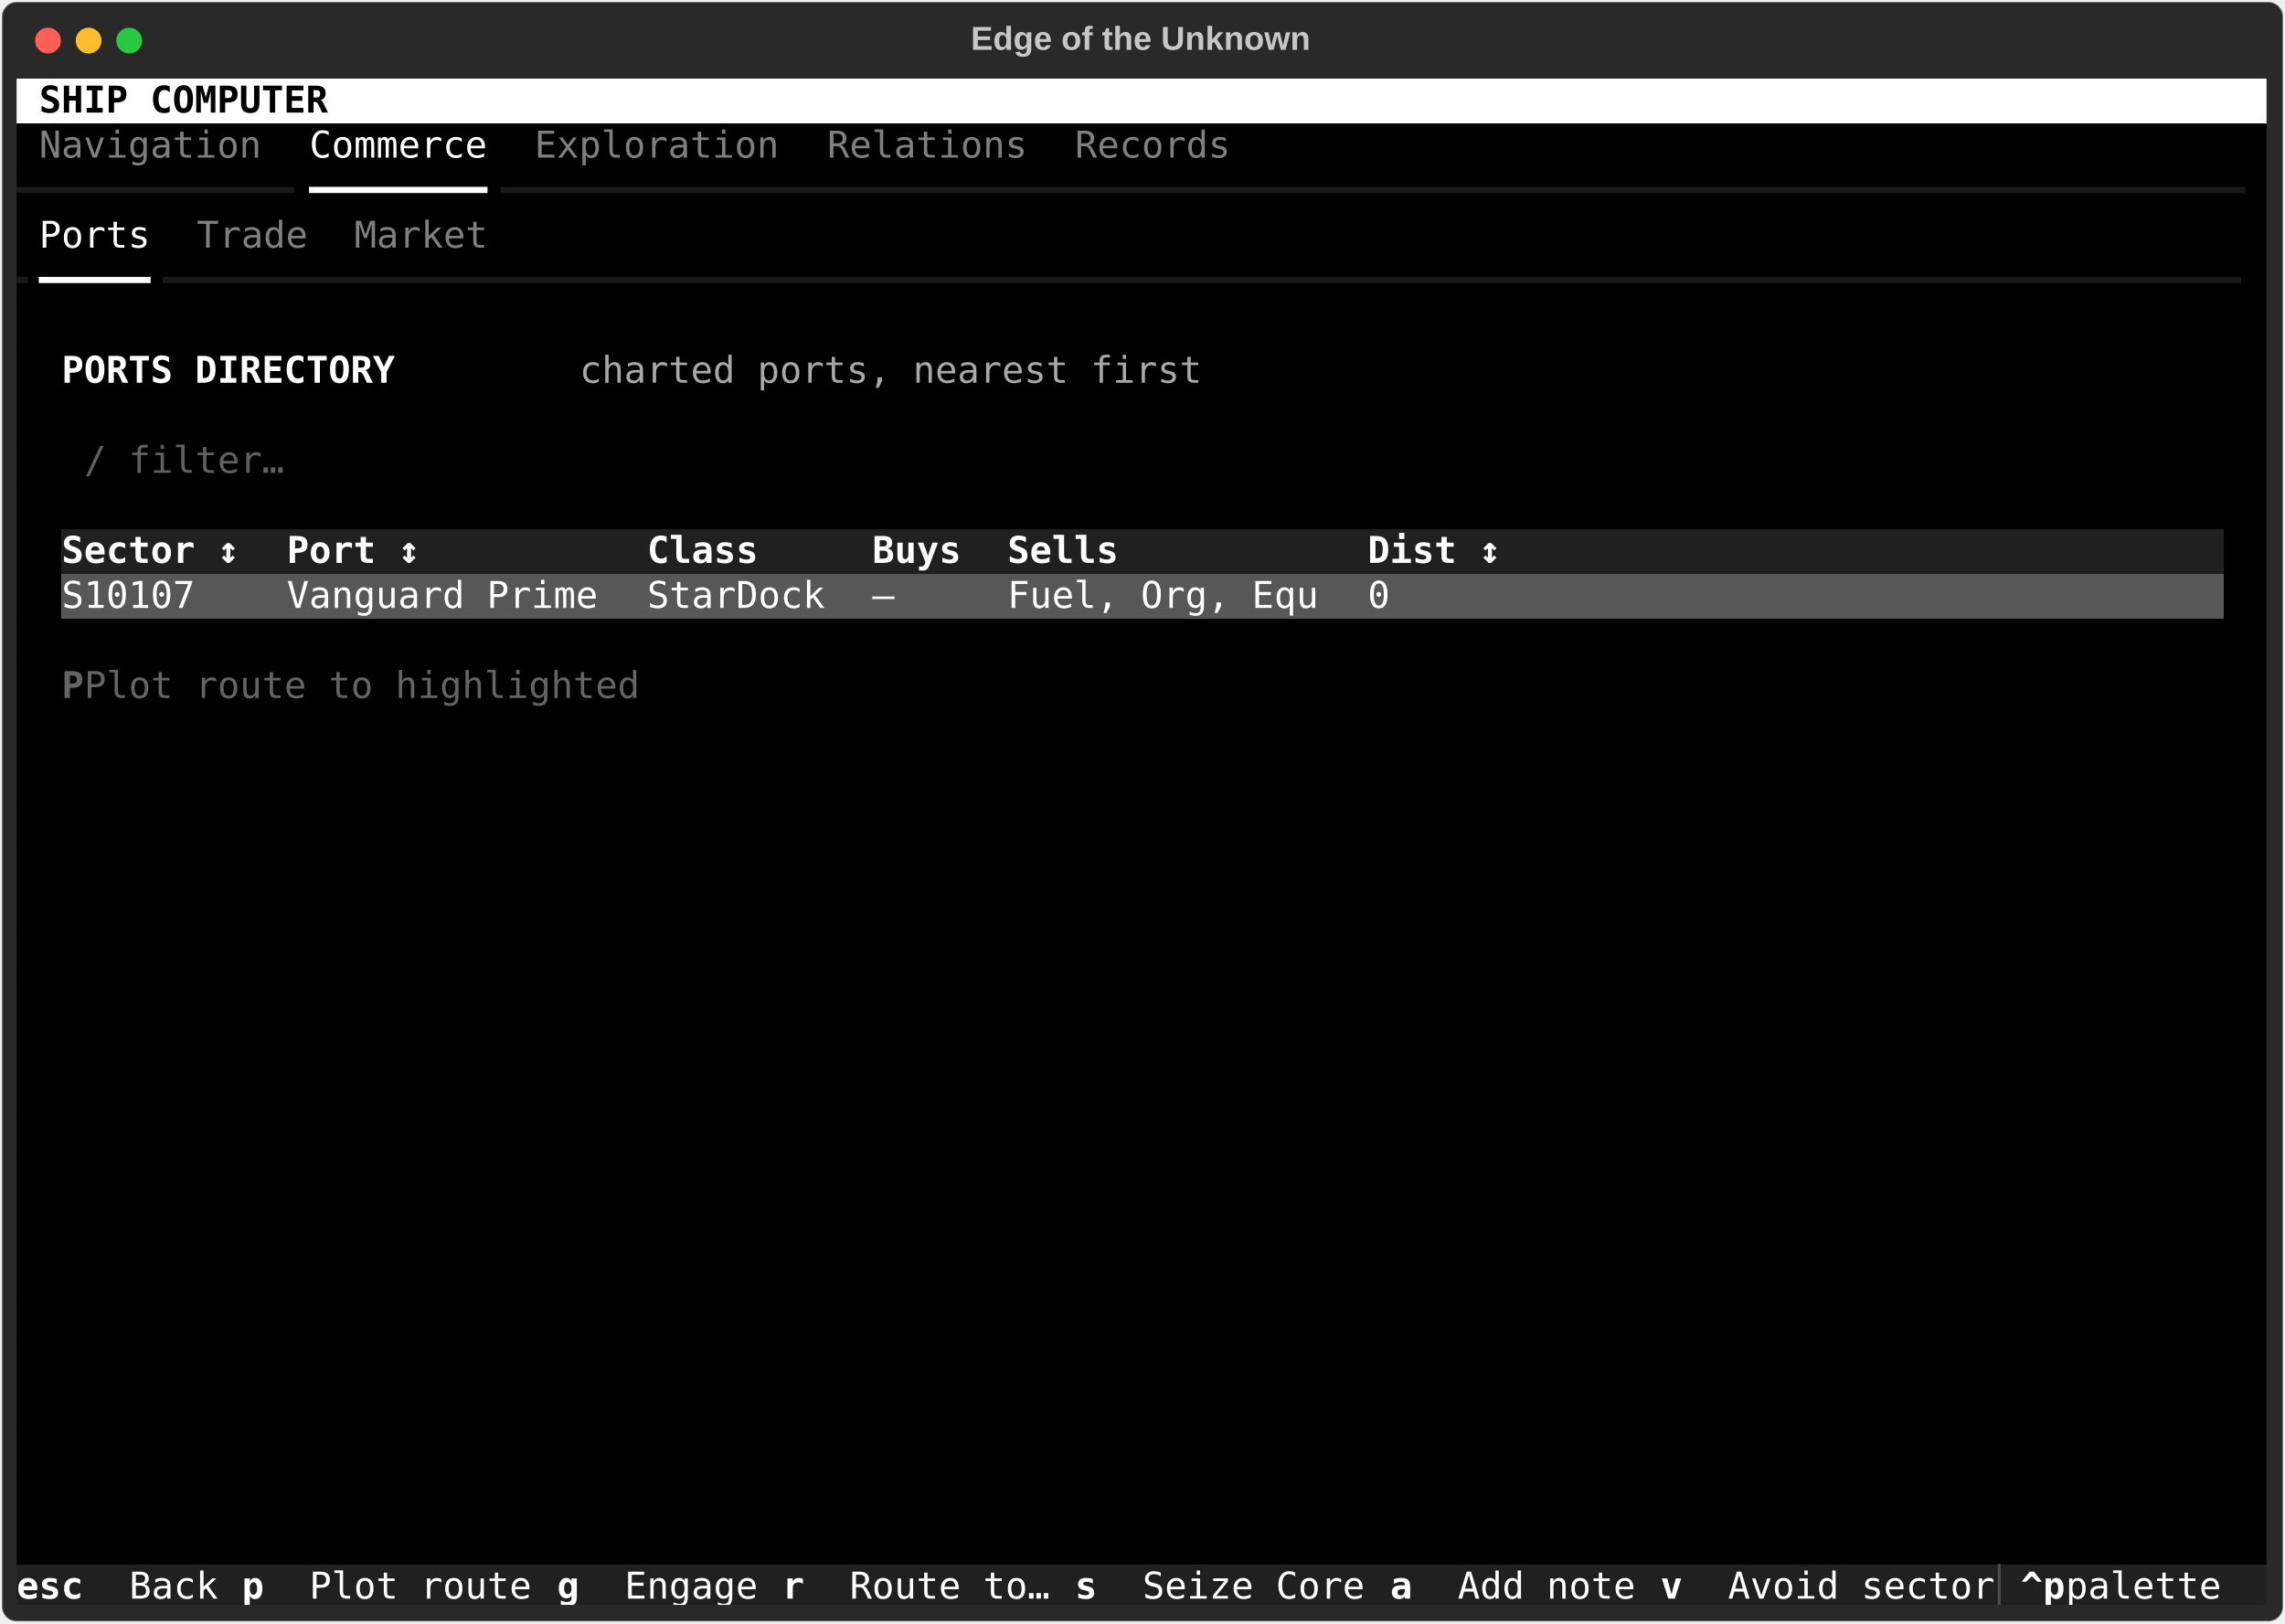
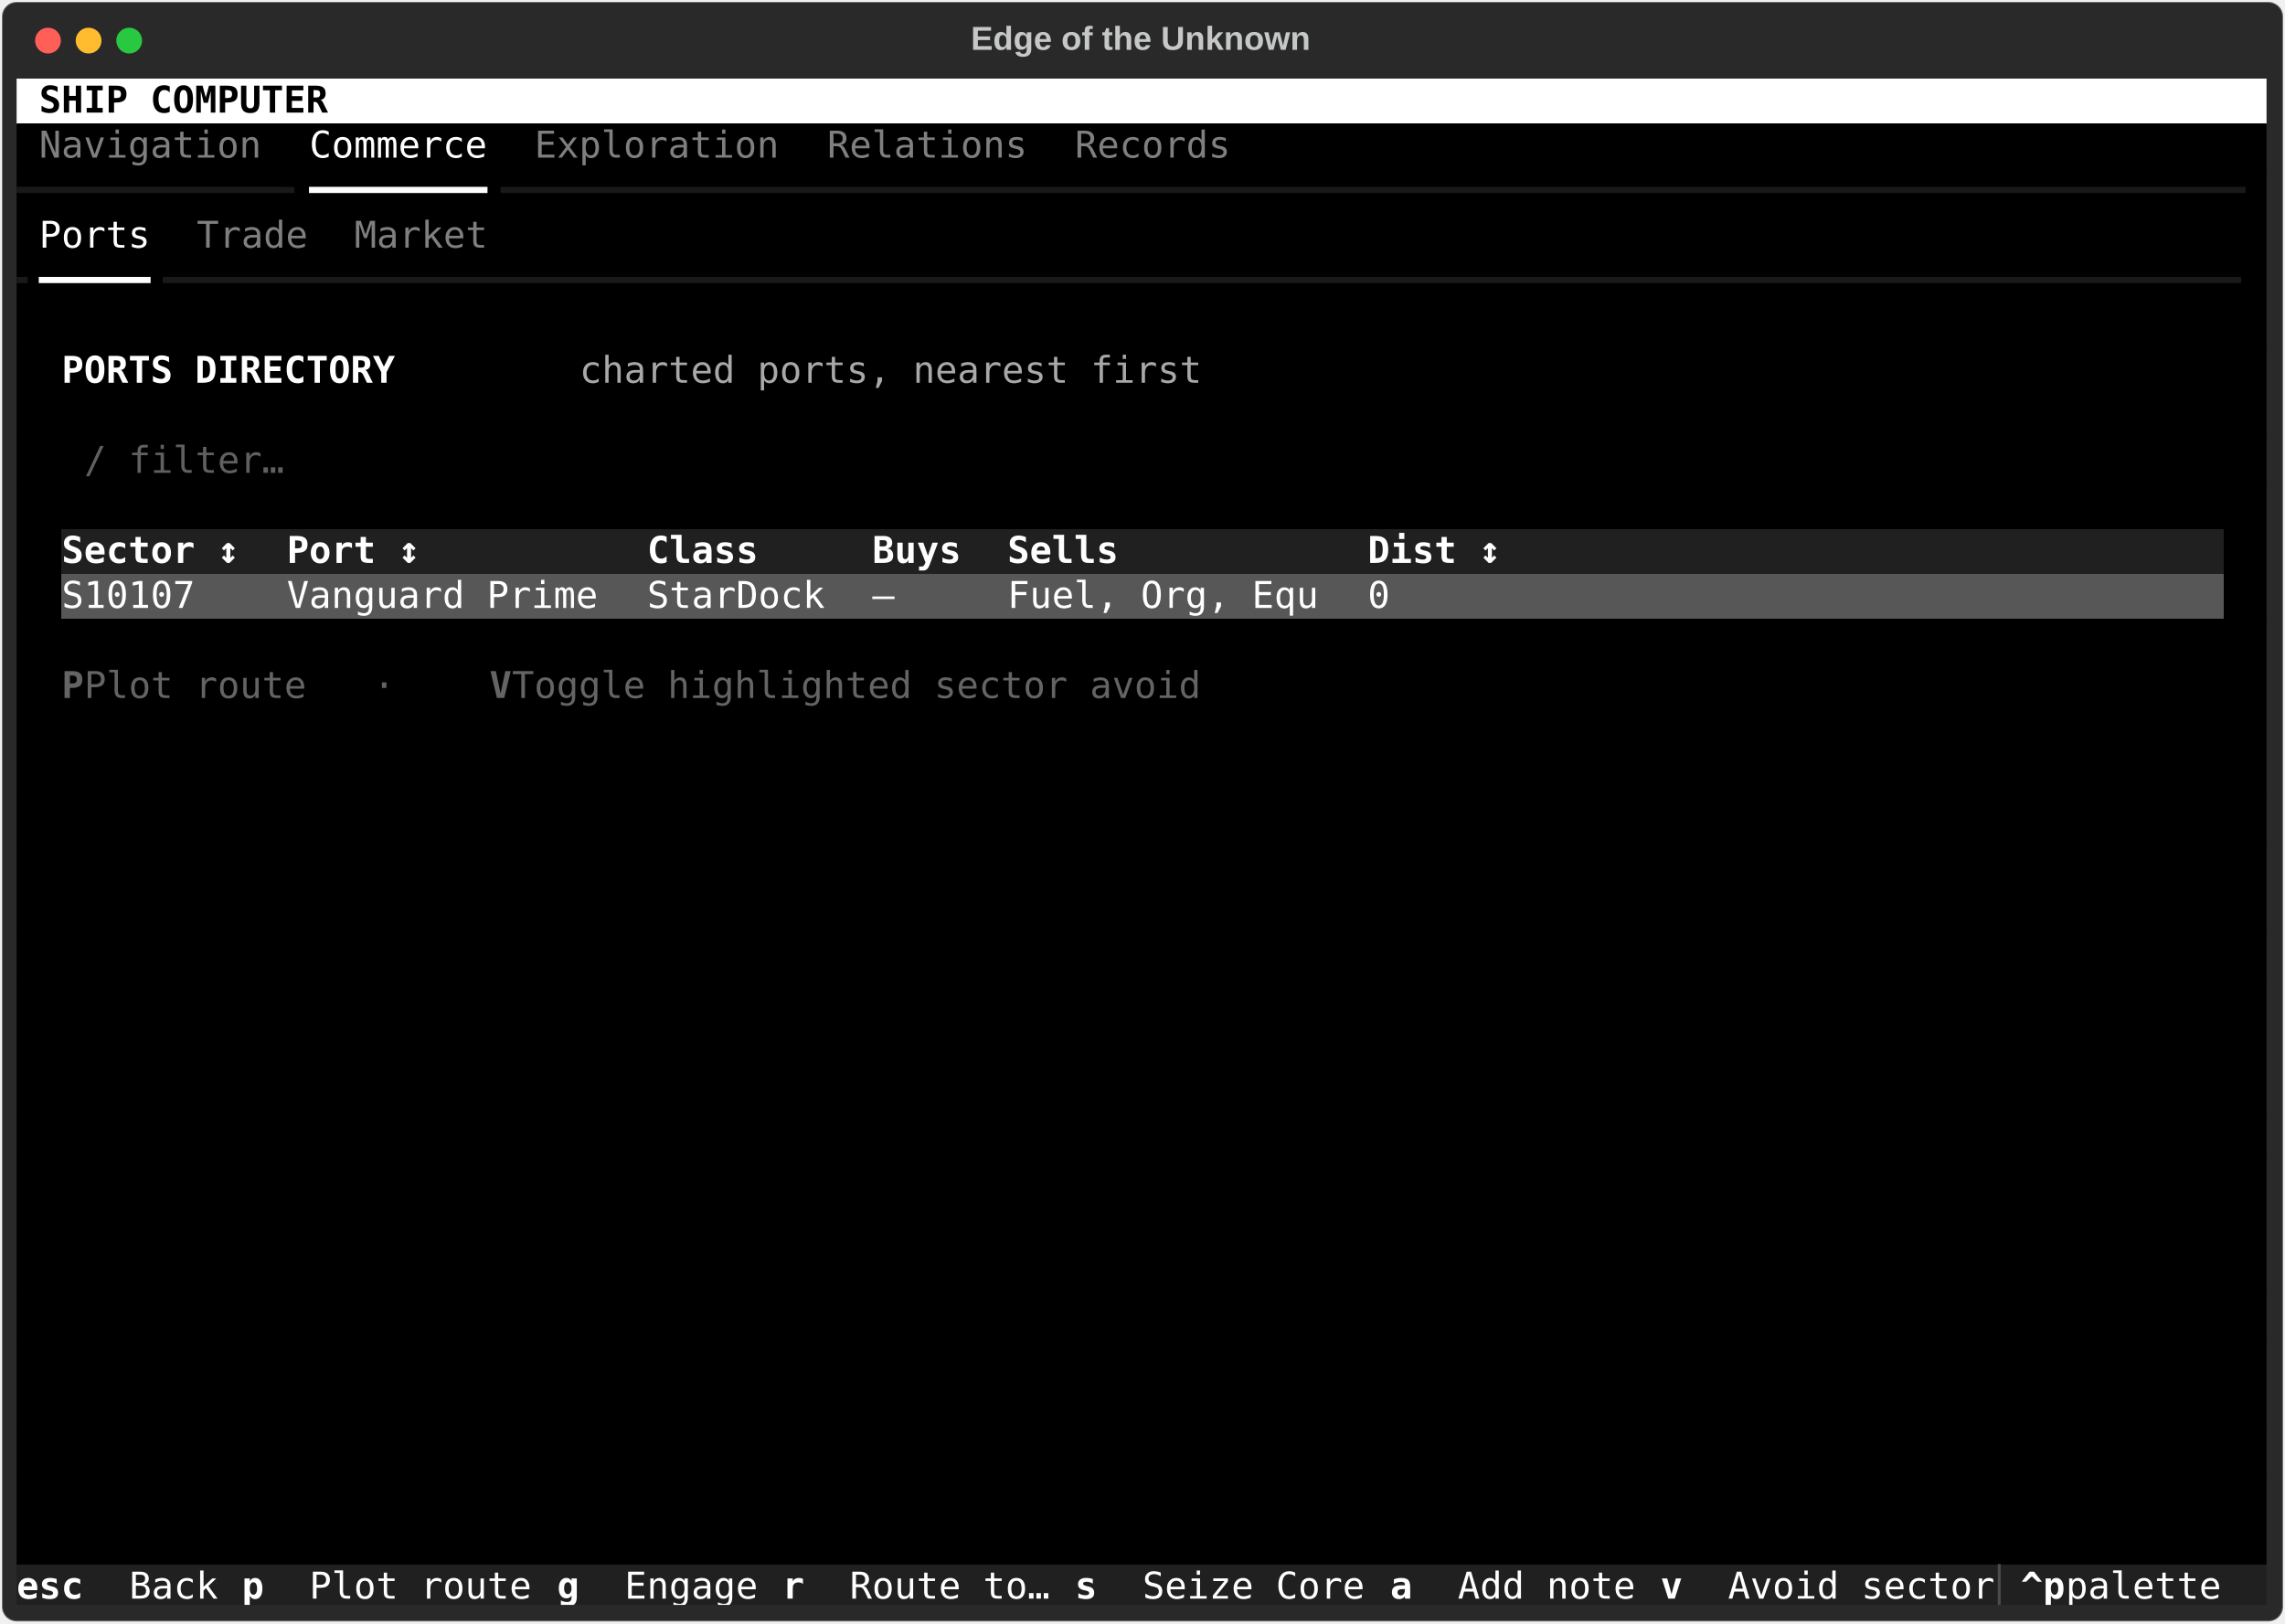
<svg xmlns="http://www.w3.org/2000/svg" class="rich-terminal" viewBox="0 0 1238 879.6">
  <style>

    @font-face {
        font-family: "Fira Code";
        src: local("FiraCode-Regular"),
                url("https://cdnjs.cloudflare.com/ajax/libs/firacode/6.2.0/woff2/FiraCode-Regular.woff2") format("woff2"),
                url("https://cdnjs.cloudflare.com/ajax/libs/firacode/6.2.0/woff/FiraCode-Regular.woff") format("woff");
        font-style: normal;
        font-weight: 400;
    }
    @font-face {
        font-family: "Fira Code";
        src: local("FiraCode-Bold"),
                url("https://cdnjs.cloudflare.com/ajax/libs/firacode/6.2.0/woff2/FiraCode-Bold.woff2") format("woff2"),
                url("https://cdnjs.cloudflare.com/ajax/libs/firacode/6.2.0/woff/FiraCode-Bold.woff") format("woff");
        font-style: bold;
        font-weight: 700;
    }

    .terminal-matrix {
        font-family: Fira Code, monospace;
        font-size: 20px;
        line-height: 24.4px;
        font-variant-east-asian: full-width;
    }

    .terminal-title {
        font-size: 18px;
        font-weight: bold;
        font-family: arial;
    }

    .terminal-r1 { fill: #c5c8c6 }
.terminal-r2 { fill: #000000;font-weight: bold }
.terminal-r3 { fill: #7f7f7f }
.terminal-r4 { fill: #ffffff }
.terminal-r5 { fill: #191919 }
.terminal-r6 { fill: #ffffff;font-weight: bold }
.terminal-r7 { fill: #a8a8a8 }
.terminal-r8 { fill: #606060 }
.terminal-r9 { fill: #999999 }
.terminal-r10 { fill: #646464;font-weight: bold }
.terminal-r11 { fill: #646464 }
.terminal-r12 { fill: #4c4c4c }
    </style>
  <defs>
    <clipPath id="terminal-clip-terminal">
      <rect x="0" y="0" width="1219.0" height="828.6" />
    </clipPath>
    <clipPath id="terminal-line-0">
      <rect x="0" y="1.5" width="1220" height="24.65" />
    </clipPath>
    <clipPath id="terminal-line-1">
      <rect x="0" y="25.9" width="1220" height="24.65" />
    </clipPath>
    <clipPath id="terminal-line-2">
      <rect x="0" y="50.3" width="1220" height="24.65" />
    </clipPath>
    <clipPath id="terminal-line-3">
      <rect x="0" y="74.7" width="1220" height="24.65" />
    </clipPath>
    <clipPath id="terminal-line-4">
      <rect x="0" y="99.1" width="1220" height="24.65" />
    </clipPath>
    <clipPath id="terminal-line-5">
      <rect x="0" y="123.5" width="1220" height="24.65" />
    </clipPath>
    <clipPath id="terminal-line-6">
      <rect x="0" y="147.9" width="1220" height="24.65" />
    </clipPath>
    <clipPath id="terminal-line-7">
      <rect x="0" y="172.3" width="1220" height="24.65" />
    </clipPath>
    <clipPath id="terminal-line-8">
      <rect x="0" y="196.7" width="1220" height="24.65" />
    </clipPath>
    <clipPath id="terminal-line-9">
      <rect x="0" y="221.1" width="1220" height="24.65" />
    </clipPath>
    <clipPath id="terminal-line-10">
      <rect x="0" y="245.5" width="1220" height="24.65" />
    </clipPath>
    <clipPath id="terminal-line-11">
      <rect x="0" y="269.9" width="1220" height="24.65" />
    </clipPath>
    <clipPath id="terminal-line-12">
      <rect x="0" y="294.3" width="1220" height="24.65" />
    </clipPath>
    <clipPath id="terminal-line-13">
      <rect x="0" y="318.7" width="1220" height="24.65" />
    </clipPath>
    <clipPath id="terminal-line-14">
      <rect x="0" y="343.1" width="1220" height="24.65" />
    </clipPath>
    <clipPath id="terminal-line-15">
      <rect x="0" y="367.5" width="1220" height="24.65" />
    </clipPath>
    <clipPath id="terminal-line-16">
      <rect x="0" y="391.9" width="1220" height="24.65" />
    </clipPath>
    <clipPath id="terminal-line-17">
      <rect x="0" y="416.3" width="1220" height="24.65" />
    </clipPath>
    <clipPath id="terminal-line-18">
      <rect x="0" y="440.7" width="1220" height="24.65" />
    </clipPath>
    <clipPath id="terminal-line-19">
      <rect x="0" y="465.1" width="1220" height="24.65" />
    </clipPath>
    <clipPath id="terminal-line-20">
      <rect x="0" y="489.5" width="1220" height="24.65" />
    </clipPath>
    <clipPath id="terminal-line-21">
      <rect x="0" y="513.9" width="1220" height="24.65" />
    </clipPath>
    <clipPath id="terminal-line-22">
      <rect x="0" y="538.3" width="1220" height="24.65" />
    </clipPath>
    <clipPath id="terminal-line-23">
      <rect x="0" y="562.7" width="1220" height="24.65" />
    </clipPath>
    <clipPath id="terminal-line-24">
      <rect x="0" y="587.1" width="1220" height="24.65" />
    </clipPath>
    <clipPath id="terminal-line-25">
      <rect x="0" y="611.5" width="1220" height="24.65" />
    </clipPath>
    <clipPath id="terminal-line-26">
      <rect x="0" y="635.9" width="1220" height="24.65" />
    </clipPath>
    <clipPath id="terminal-line-27">
      <rect x="0" y="660.3" width="1220" height="24.65" />
    </clipPath>
    <clipPath id="terminal-line-28">
      <rect x="0" y="684.7" width="1220" height="24.65" />
    </clipPath>
    <clipPath id="terminal-line-29">
      <rect x="0" y="709.1" width="1220" height="24.65" />
    </clipPath>
    <clipPath id="terminal-line-30">
      <rect x="0" y="733.5" width="1220" height="24.65" />
    </clipPath>
    <clipPath id="terminal-line-31">
      <rect x="0" y="757.9" width="1220" height="24.65" />
    </clipPath>
    <clipPath id="terminal-line-32">
      <rect x="0" y="782.3" width="1220" height="24.65" />
    </clipPath>
  </defs>
  <rect fill="#292929" stroke="rgba(255,255,255,0.35)" stroke-width="1" x="1" y="1" width="1236" height="877.6" rx="8" />
  <text class="terminal-title" fill="#c5c8c6" text-anchor="middle" x="618" y="27">Edge of the Unknown</text>
  <g transform="translate(26,22)">
    <circle cx="0" cy="0" r="7" fill="#ff5f57" />
    <circle cx="22" cy="0" r="7" fill="#febc2e" />
    <circle cx="44" cy="0" r="7" fill="#28c840" />
  </g>
  <g transform="translate(9, 41)" clip-path="url(#terminal-clip-terminal)">
    <rect fill="#ffffff" x="0" y="1.5" width="12.2" height="24.65" shape-rendering="crispEdges" />
    <rect fill="#ffffff" x="12.2" y="1.5" width="158.6" height="24.65" shape-rendering="crispEdges" />
    <rect fill="#ffffff" x="170.8" y="1.5" width="1049.2" height="24.65" shape-rendering="crispEdges" />
    <rect fill="#000000" x="0" y="25.9" width="12.2" height="24.65" shape-rendering="crispEdges" />
    <rect fill="#000000" x="12.2" y="25.9" width="122" height="24.65" shape-rendering="crispEdges" />
    <rect fill="#000000" x="134.2" y="25.9" width="24.4" height="24.65" shape-rendering="crispEdges" />
    <rect fill="#000000" x="158.6" y="25.9" width="97.6" height="24.65" shape-rendering="crispEdges" />
    <rect fill="#000000" x="256.2" y="25.9" width="24.4" height="24.65" shape-rendering="crispEdges" />
    <rect fill="#000000" x="280.6" y="25.9" width="134.2" height="24.65" shape-rendering="crispEdges" />
    <rect fill="#000000" x="414.8" y="25.9" width="24.4" height="24.65" shape-rendering="crispEdges" />
    <rect fill="#000000" x="439.2" y="25.9" width="109.8" height="24.65" shape-rendering="crispEdges" />
    <rect fill="#000000" x="549" y="25.9" width="24.4" height="24.65" shape-rendering="crispEdges" />
    <rect fill="#000000" x="573.4" y="25.9" width="85.4" height="24.65" shape-rendering="crispEdges" />
    <rect fill="#000000" x="658.8" y="25.9" width="561.2" height="24.65" shape-rendering="crispEdges" />
    <rect fill="#000000" x="0" y="50.3" width="158.6" height="24.65" shape-rendering="crispEdges" />
    <rect fill="#000000" x="158.6" y="50.3" width="97.6" height="24.65" shape-rendering="crispEdges" />
    <rect fill="#000000" x="256.2" y="50.3" width="963.8" height="24.65" shape-rendering="crispEdges" />
    <rect fill="#000000" x="0" y="74.7" width="12.2" height="24.65" shape-rendering="crispEdges" />
    <rect fill="#000000" x="12.2" y="74.7" width="61" height="24.65" shape-rendering="crispEdges" />
    <rect fill="#000000" x="73.2" y="74.7" width="24.4" height="24.65" shape-rendering="crispEdges" />
    <rect fill="#000000" x="97.6" y="74.7" width="61" height="24.65" shape-rendering="crispEdges" />
    <rect fill="#000000" x="158.6" y="74.7" width="24.4" height="24.65" shape-rendering="crispEdges" />
    <rect fill="#000000" x="183" y="74.7" width="73.2" height="24.65" shape-rendering="crispEdges" />
    <rect fill="#000000" x="256.2" y="74.7" width="963.8" height="24.65" shape-rendering="crispEdges" />
    <rect fill="#000000" x="0" y="99.1" width="12.2" height="24.65" shape-rendering="crispEdges" />
    <rect fill="#000000" x="12.2" y="99.1" width="61" height="24.65" shape-rendering="crispEdges" />
    <rect fill="#000000" x="73.2" y="99.1" width="1146.8" height="24.65" shape-rendering="crispEdges" />
    <rect fill="#000000" x="0" y="123.5" width="1220" height="24.65" shape-rendering="crispEdges" />
    <rect fill="#000000" x="0" y="147.9" width="24.4" height="24.65" shape-rendering="crispEdges" />
    <rect fill="#000000" x="24.4" y="147.9" width="183" height="24.65" shape-rendering="crispEdges" />
    <rect fill="#000000" x="207.4" y="147.9" width="97.6" height="24.65" shape-rendering="crispEdges" />
    <rect fill="#000000" x="305" y="147.9" width="341.6" height="24.65" shape-rendering="crispEdges" />
    <rect fill="#000000" x="646.6" y="147.9" width="573.4" height="24.65" shape-rendering="crispEdges" />
    <rect fill="#000000" x="0" y="172.3" width="1220" height="24.65" shape-rendering="crispEdges" />
    <rect fill="#000000" x="0" y="196.7" width="36.6" height="24.65" shape-rendering="crispEdges" />
    <rect fill="#000000" x="36.6" y="196.7" width="109.8" height="24.65" shape-rendering="crispEdges" />
    <rect fill="#000000" x="146.4" y="196.7" width="1037" height="24.65" shape-rendering="crispEdges" />
    <rect fill="#000000" x="1183.4" y="196.7" width="36.6" height="24.65" shape-rendering="crispEdges" />
    <rect fill="#000000" x="0" y="221.1" width="1220" height="24.65" shape-rendering="crispEdges" />
    <rect fill="#000000" x="0" y="245.5" width="24.4" height="24.65" shape-rendering="crispEdges" />
    <rect fill="#202020" x="24.4" y="245.5" width="122" height="24.65" shape-rendering="crispEdges" />
    <rect fill="#202020" x="146.4" y="245.5" width="195.2" height="24.65" shape-rendering="crispEdges" />
    <rect fill="#202020" x="341.6" y="245.5" width="122" height="24.65" shape-rendering="crispEdges" />
    <rect fill="#202020" x="463.6" y="245.5" width="73.2" height="24.65" shape-rendering="crispEdges" />
    <rect fill="#202020" x="536.8" y="245.5" width="195.2" height="24.65" shape-rendering="crispEdges" />
    <rect fill="#202020" x="732" y="245.5" width="97.6" height="24.65" shape-rendering="crispEdges" />
    <rect fill="#202020" x="829.6" y="245.5" width="366" height="24.65" shape-rendering="crispEdges" />
    <rect fill="#000000" x="1195.6" y="245.5" width="24.4" height="24.65" shape-rendering="crispEdges" />
    <rect fill="#000000" x="0" y="269.9" width="24.4" height="24.65" shape-rendering="crispEdges" />
    <rect fill="#575757" x="24.4" y="269.9" width="122" height="24.65" shape-rendering="crispEdges" />
    <rect fill="#575757" x="146.4" y="269.9" width="195.2" height="24.65" shape-rendering="crispEdges" />
    <rect fill="#575757" x="341.6" y="269.9" width="122" height="24.65" shape-rendering="crispEdges" />
    <rect fill="#575757" x="463.6" y="269.9" width="73.2" height="24.65" shape-rendering="crispEdges" />
    <rect fill="#575757" x="536.8" y="269.9" width="195.2" height="24.65" shape-rendering="crispEdges" />
    <rect fill="#575757" x="732" y="269.9" width="97.6" height="24.65" shape-rendering="crispEdges" />
    <rect fill="#575757" x="829.6" y="269.9" width="366" height="24.65" shape-rendering="crispEdges" />
    <rect fill="#000000" x="1195.6" y="269.9" width="24.4" height="24.65" shape-rendering="crispEdges" />
    <rect fill="#000000" x="0" y="294.3" width="1220" height="24.65" shape-rendering="crispEdges" />
    <rect fill="#000000" x="0" y="318.7" width="24.4" height="24.65" shape-rendering="crispEdges" />
    <rect fill="#000000" x="24.4" y="318.7" width="12.2" height="24.65" shape-rendering="crispEdges" />
-     <rect fill="#000000" x="36.6" y="318.7" width="317.2" height="24.65" shape-rendering="crispEdges" />
-     <rect fill="#000000" x="353.8" y="318.7" width="866.2" height="24.65" shape-rendering="crispEdges" />
+     <rect fill="#000000" x="36.6" y="318.7" width="219.6" height="24.65" shape-rendering="crispEdges" />
+     <rect fill="#000000" x="256.2" y="318.7" width="12.2" height="24.65" shape-rendering="crispEdges" />
+     <rect fill="#000000" x="268.4" y="318.7" width="390.4" height="24.65" shape-rendering="crispEdges" />
+     <rect fill="#000000" x="658.8" y="318.7" width="561.2" height="24.65" shape-rendering="crispEdges" />
    <rect fill="#000000" x="0" y="343.1" width="1220" height="24.65" shape-rendering="crispEdges" />
    <rect fill="#000000" x="0" y="367.5" width="1220" height="24.65" shape-rendering="crispEdges" />
    <rect fill="#000000" x="0" y="391.9" width="1220" height="24.65" shape-rendering="crispEdges" />
    <rect fill="#000000" x="0" y="416.3" width="1220" height="24.65" shape-rendering="crispEdges" />
    <rect fill="#000000" x="0" y="440.7" width="1220" height="24.65" shape-rendering="crispEdges" />
    <rect fill="#000000" x="0" y="465.1" width="1220" height="24.65" shape-rendering="crispEdges" />
    <rect fill="#000000" x="0" y="489.5" width="1220" height="24.65" shape-rendering="crispEdges" />
    <rect fill="#000000" x="0" y="513.9" width="1220" height="24.65" shape-rendering="crispEdges" />
    <rect fill="#000000" x="0" y="538.3" width="1220" height="24.65" shape-rendering="crispEdges" />
    <rect fill="#000000" x="0" y="562.7" width="1220" height="24.65" shape-rendering="crispEdges" />
    <rect fill="#000000" x="0" y="587.1" width="1220" height="24.65" shape-rendering="crispEdges" />
    <rect fill="#000000" x="0" y="611.5" width="1220" height="24.65" shape-rendering="crispEdges" />
    <rect fill="#000000" x="0" y="635.9" width="1220" height="24.65" shape-rendering="crispEdges" />
    <rect fill="#000000" x="0" y="660.3" width="1220" height="24.65" shape-rendering="crispEdges" />
    <rect fill="#000000" x="0" y="684.7" width="1220" height="24.65" shape-rendering="crispEdges" />
    <rect fill="#000000" x="0" y="709.1" width="1220" height="24.65" shape-rendering="crispEdges" />
    <rect fill="#000000" x="0" y="733.5" width="1220" height="24.65" shape-rendering="crispEdges" />
    <rect fill="#000000" x="0" y="757.9" width="1220" height="24.65" shape-rendering="crispEdges" />
    <rect fill="#000000" x="0" y="782.3" width="1220" height="24.65" shape-rendering="crispEdges" />
    <rect fill="#202020" x="0" y="806.7" width="61" height="24.65" shape-rendering="crispEdges" />
    <rect fill="#202020" x="61" y="806.7" width="61" height="24.65" shape-rendering="crispEdges" />
    <rect fill="#202020" x="122" y="806.7" width="36.6" height="24.65" shape-rendering="crispEdges" />
    <rect fill="#202020" x="158.6" y="806.7" width="134.2" height="24.65" shape-rendering="crispEdges" />
    <rect fill="#202020" x="292.8" y="806.7" width="36.6" height="24.65" shape-rendering="crispEdges" />
    <rect fill="#202020" x="329.4" y="806.7" width="85.4" height="24.65" shape-rendering="crispEdges" />
    <rect fill="#202020" x="414.8" y="806.7" width="36.6" height="24.65" shape-rendering="crispEdges" />
    <rect fill="#202020" x="451.4" y="806.7" width="122" height="24.65" shape-rendering="crispEdges" />
    <rect fill="#202020" x="573.4" y="806.7" width="36.6" height="24.65" shape-rendering="crispEdges" />
    <rect fill="#202020" x="610" y="806.7" width="134.2" height="24.65" shape-rendering="crispEdges" />
    <rect fill="#202020" x="744.2" y="806.7" width="36.6" height="24.65" shape-rendering="crispEdges" />
    <rect fill="#202020" x="780.8" y="806.7" width="109.8" height="24.65" shape-rendering="crispEdges" />
    <rect fill="#202020" x="890.6" y="806.7" width="36.6" height="24.65" shape-rendering="crispEdges" />
    <rect fill="#202020" x="927.2" y="806.7" width="146.4" height="24.65" shape-rendering="crispEdges" />
    <rect fill="#202020" x="1073.6" y="806.7" width="12.2" height="24.65" shape-rendering="crispEdges" />
    <rect fill="#202020" x="1085.8" y="806.7" width="24.4" height="24.65" shape-rendering="crispEdges" />
    <rect fill="#202020" x="1110.2" y="806.7" width="97.6" height="24.65" shape-rendering="crispEdges" />
    <rect fill="#202020" x="1207.8" y="806.7" width="12.2" height="24.65" shape-rendering="crispEdges" />
    <g class="terminal-matrix">
      <text class="terminal-r2" x="12.2" y="20" textLength="158.6" clip-path="url(#terminal-line-0)">SHIP COMPUTER</text>
      <text class="terminal-r1" x="1220" y="20" textLength="12.2" clip-path="url(#terminal-line-0)">
</text>
      <text class="terminal-r3" x="12.2" y="44.4" textLength="122" clip-path="url(#terminal-line-1)">Navigation</text>
      <text class="terminal-r4" x="158.6" y="44.4" textLength="97.6" clip-path="url(#terminal-line-1)">Commerce</text>
      <text class="terminal-r3" x="280.6" y="44.4" textLength="134.2" clip-path="url(#terminal-line-1)">Exploration</text>
      <text class="terminal-r3" x="439.2" y="44.4" textLength="109.8" clip-path="url(#terminal-line-1)">Relations</text>
      <text class="terminal-r3" x="573.4" y="44.4" textLength="85.4" clip-path="url(#terminal-line-1)">Records</text>
      <text class="terminal-r1" x="1220" y="44.4" textLength="12.2" clip-path="url(#terminal-line-1)">
</text>
      <text class="terminal-r5" x="0" y="68.8" textLength="158.6" clip-path="url(#terminal-line-2)">━━━━━━━━━━━━╸</text>
      <text class="terminal-r4" x="158.6" y="68.8" textLength="97.6" clip-path="url(#terminal-line-2)">━━━━━━━━</text>
      <text class="terminal-r5" x="256.2" y="68.8" textLength="963.8" clip-path="url(#terminal-line-2)">╺━━━━━━━━━━━━━━━━━━━━━━━━━━━━━━━━━━━━━━━━━━━━━━━━━━━━━━━━━━━━━━━━━━━━━━━━━━━━━━</text>
      <text class="terminal-r1" x="1220" y="68.8" textLength="12.2" clip-path="url(#terminal-line-2)">
</text>
      <text class="terminal-r4" x="12.2" y="93.2" textLength="61" clip-path="url(#terminal-line-3)">Ports</text>
      <text class="terminal-r3" x="97.6" y="93.2" textLength="61" clip-path="url(#terminal-line-3)">Trade</text>
      <text class="terminal-r3" x="183" y="93.2" textLength="73.2" clip-path="url(#terminal-line-3)">Market</text>
      <text class="terminal-r1" x="1220" y="93.2" textLength="12.2" clip-path="url(#terminal-line-3)">
</text>
      <text class="terminal-r5" x="0" y="117.6" textLength="12.2" clip-path="url(#terminal-line-4)">╸</text>
      <text class="terminal-r4" x="12.2" y="117.6" textLength="61" clip-path="url(#terminal-line-4)">━━━━━</text>
      <text class="terminal-r5" x="73.2" y="117.6" textLength="1146.8" clip-path="url(#terminal-line-4)">╺━━━━━━━━━━━━━━━━━━━━━━━━━━━━━━━━━━━━━━━━━━━━━━━━━━━━━━━━━━━━━━━━━━━━━━━━━━━━━━━━━━━━━━━━━━━━━</text>
      <text class="terminal-r1" x="1220" y="117.6" textLength="12.2" clip-path="url(#terminal-line-4)">
</text>
      <text class="terminal-r1" x="1220" y="142" textLength="12.2" clip-path="url(#terminal-line-5)">
</text>
      <text class="terminal-r6" x="24.4" y="166.4" textLength="183" clip-path="url(#terminal-line-6)">PORTS DIRECTORY</text>
      <text class="terminal-r7" x="305" y="166.4" textLength="341.6" clip-path="url(#terminal-line-6)">charted ports, nearest first</text>
      <text class="terminal-r1" x="1220" y="166.4" textLength="12.2" clip-path="url(#terminal-line-6)">
</text>
      <text class="terminal-r1" x="1220" y="190.8" textLength="12.2" clip-path="url(#terminal-line-7)">
</text>
      <text class="terminal-r8" x="36.6" y="215.2" textLength="109.8" clip-path="url(#terminal-line-8)">/ filter…</text>
      <text class="terminal-r1" x="1220" y="215.2" textLength="12.2" clip-path="url(#terminal-line-8)">
</text>
      <text class="terminal-r1" x="1220" y="239.6" textLength="12.2" clip-path="url(#terminal-line-9)">
</text>
      <text class="terminal-r6" x="24.4" y="264" textLength="122" clip-path="url(#terminal-line-10)"> Sector ↕ </text>
      <text class="terminal-r6" x="146.4" y="264" textLength="195.2" clip-path="url(#terminal-line-10)"> Port ↕         </text>
      <text class="terminal-r6" x="341.6" y="264" textLength="122" clip-path="url(#terminal-line-10)"> Class    </text>
      <text class="terminal-r6" x="463.6" y="264" textLength="73.2" clip-path="url(#terminal-line-10)"> Buys </text>
      <text class="terminal-r6" x="536.8" y="264" textLength="195.2" clip-path="url(#terminal-line-10)"> Sells          </text>
      <text class="terminal-r6" x="732" y="264" textLength="97.6" clip-path="url(#terminal-line-10)"> Dist ↕ </text>
      <text class="terminal-r1" x="1220" y="264" textLength="12.2" clip-path="url(#terminal-line-10)">
</text>
      <text class="terminal-r4" x="24.4" y="288.4" textLength="122" clip-path="url(#terminal-line-11)"> S10107   </text>
      <text class="terminal-r4" x="146.4" y="288.4" textLength="195.2" clip-path="url(#terminal-line-11)"> Vanguard Prime </text>
      <text class="terminal-r4" x="341.6" y="288.4" textLength="122" clip-path="url(#terminal-line-11)"> StarDock </text>
      <text class="terminal-r4" x="463.6" y="288.4" textLength="73.2" clip-path="url(#terminal-line-11)"> —    </text>
      <text class="terminal-r4" x="536.8" y="288.4" textLength="195.2" clip-path="url(#terminal-line-11)"> Fuel, Org, Equ </text>
      <text class="terminal-r4" x="732" y="288.4" textLength="97.6" clip-path="url(#terminal-line-11)">      0 </text>
      <text class="terminal-r1" x="1220" y="288.4" textLength="12.2" clip-path="url(#terminal-line-11)">
</text>
      <text class="terminal-r1" x="1220" y="312.8" textLength="12.2" clip-path="url(#terminal-line-12)">
</text>
      <text class="terminal-r10" x="24.4" y="337.2" textLength="12.2" clip-path="url(#terminal-line-13)">P</text>
-       <text class="terminal-r11" x="36.6" y="337.2" textLength="317.2" clip-path="url(#terminal-line-13)"> Plot route to highlighted</text>
+       <text class="terminal-r11" x="36.6" y="337.2" textLength="219.6" clip-path="url(#terminal-line-13)"> Plot route   ·   </text>
+       <text class="terminal-r10" x="256.2" y="337.2" textLength="12.2" clip-path="url(#terminal-line-13)">V</text>
+       <text class="terminal-r11" x="268.4" y="337.2" textLength="390.4" clip-path="url(#terminal-line-13)"> Toggle highlighted sector avoid</text>
      <text class="terminal-r1" x="1220" y="337.2" textLength="12.2" clip-path="url(#terminal-line-13)">
</text>
      <text class="terminal-r1" x="1220" y="361.6" textLength="12.2" clip-path="url(#terminal-line-14)">
</text>
      <text class="terminal-r1" x="1220" y="386" textLength="12.2" clip-path="url(#terminal-line-15)">
</text>
      <text class="terminal-r1" x="1220" y="410.4" textLength="12.2" clip-path="url(#terminal-line-16)">
</text>
      <text class="terminal-r1" x="1220" y="434.8" textLength="12.2" clip-path="url(#terminal-line-17)">
</text>
      <text class="terminal-r1" x="1220" y="459.2" textLength="12.2" clip-path="url(#terminal-line-18)">
</text>
      <text class="terminal-r1" x="1220" y="483.6" textLength="12.2" clip-path="url(#terminal-line-19)">
</text>
      <text class="terminal-r1" x="1220" y="508" textLength="12.2" clip-path="url(#terminal-line-20)">
</text>
      <text class="terminal-r1" x="1220" y="532.4" textLength="12.2" clip-path="url(#terminal-line-21)">
</text>
      <text class="terminal-r1" x="1220" y="556.8" textLength="12.2" clip-path="url(#terminal-line-22)">
</text>
      <text class="terminal-r1" x="1220" y="581.2" textLength="12.2" clip-path="url(#terminal-line-23)">
</text>
      <text class="terminal-r1" x="1220" y="605.6" textLength="12.2" clip-path="url(#terminal-line-24)">
</text>
      <text class="terminal-r1" x="1220" y="630" textLength="12.2" clip-path="url(#terminal-line-25)">
</text>
      <text class="terminal-r1" x="1220" y="654.4" textLength="12.2" clip-path="url(#terminal-line-26)">
</text>
      <text class="terminal-r1" x="1220" y="678.8" textLength="12.2" clip-path="url(#terminal-line-27)">
</text>
      <text class="terminal-r1" x="1220" y="703.2" textLength="12.2" clip-path="url(#terminal-line-28)">
</text>
      <text class="terminal-r1" x="1220" y="727.6" textLength="12.2" clip-path="url(#terminal-line-29)">
</text>
      <text class="terminal-r1" x="1220" y="752" textLength="12.2" clip-path="url(#terminal-line-30)">
</text>
      <text class="terminal-r1" x="1220" y="776.4" textLength="12.2" clip-path="url(#terminal-line-31)">
</text>
      <text class="terminal-r1" x="1220" y="800.8" textLength="12.2" clip-path="url(#terminal-line-32)">
</text>
      <text class="terminal-r6" x="0" y="825.2" textLength="61" clip-path="url(#terminal-line-33)"> esc </text>
      <text class="terminal-r4" x="61" y="825.2" textLength="61" clip-path="url(#terminal-line-33)">Back </text>
      <text class="terminal-r6" x="122" y="825.2" textLength="36.6" clip-path="url(#terminal-line-33)"> p </text>
      <text class="terminal-r4" x="158.6" y="825.2" textLength="134.2" clip-path="url(#terminal-line-33)">Plot route </text>
      <text class="terminal-r6" x="292.8" y="825.2" textLength="36.6" clip-path="url(#terminal-line-33)"> g </text>
      <text class="terminal-r4" x="329.4" y="825.2" textLength="85.4" clip-path="url(#terminal-line-33)">Engage </text>
      <text class="terminal-r6" x="414.8" y="825.2" textLength="36.6" clip-path="url(#terminal-line-33)"> r </text>
      <text class="terminal-r4" x="451.4" y="825.2" textLength="122" clip-path="url(#terminal-line-33)">Route to… </text>
      <text class="terminal-r6" x="573.4" y="825.2" textLength="36.6" clip-path="url(#terminal-line-33)"> s </text>
      <text class="terminal-r4" x="610" y="825.2" textLength="134.2" clip-path="url(#terminal-line-33)">Seize Core </text>
      <text class="terminal-r6" x="744.2" y="825.2" textLength="36.6" clip-path="url(#terminal-line-33)"> a </text>
      <text class="terminal-r4" x="780.8" y="825.2" textLength="109.8" clip-path="url(#terminal-line-33)">Add note </text>
      <text class="terminal-r6" x="890.6" y="825.2" textLength="36.6" clip-path="url(#terminal-line-33)"> v </text>
      <text class="terminal-r4" x="927.2" y="825.2" textLength="146.4" clip-path="url(#terminal-line-33)">Avoid sector</text>
      <text class="terminal-r12" x="1073.6" y="825.2" textLength="12.2" clip-path="url(#terminal-line-33)">▏</text>
      <text class="terminal-r6" x="1085.8" y="825.2" textLength="24.4" clip-path="url(#terminal-line-33)">^p</text>
      <text class="terminal-r4" x="1110.2" y="825.2" textLength="97.6" clip-path="url(#terminal-line-33)"> palette</text>
    </g>
  </g>
</svg>
